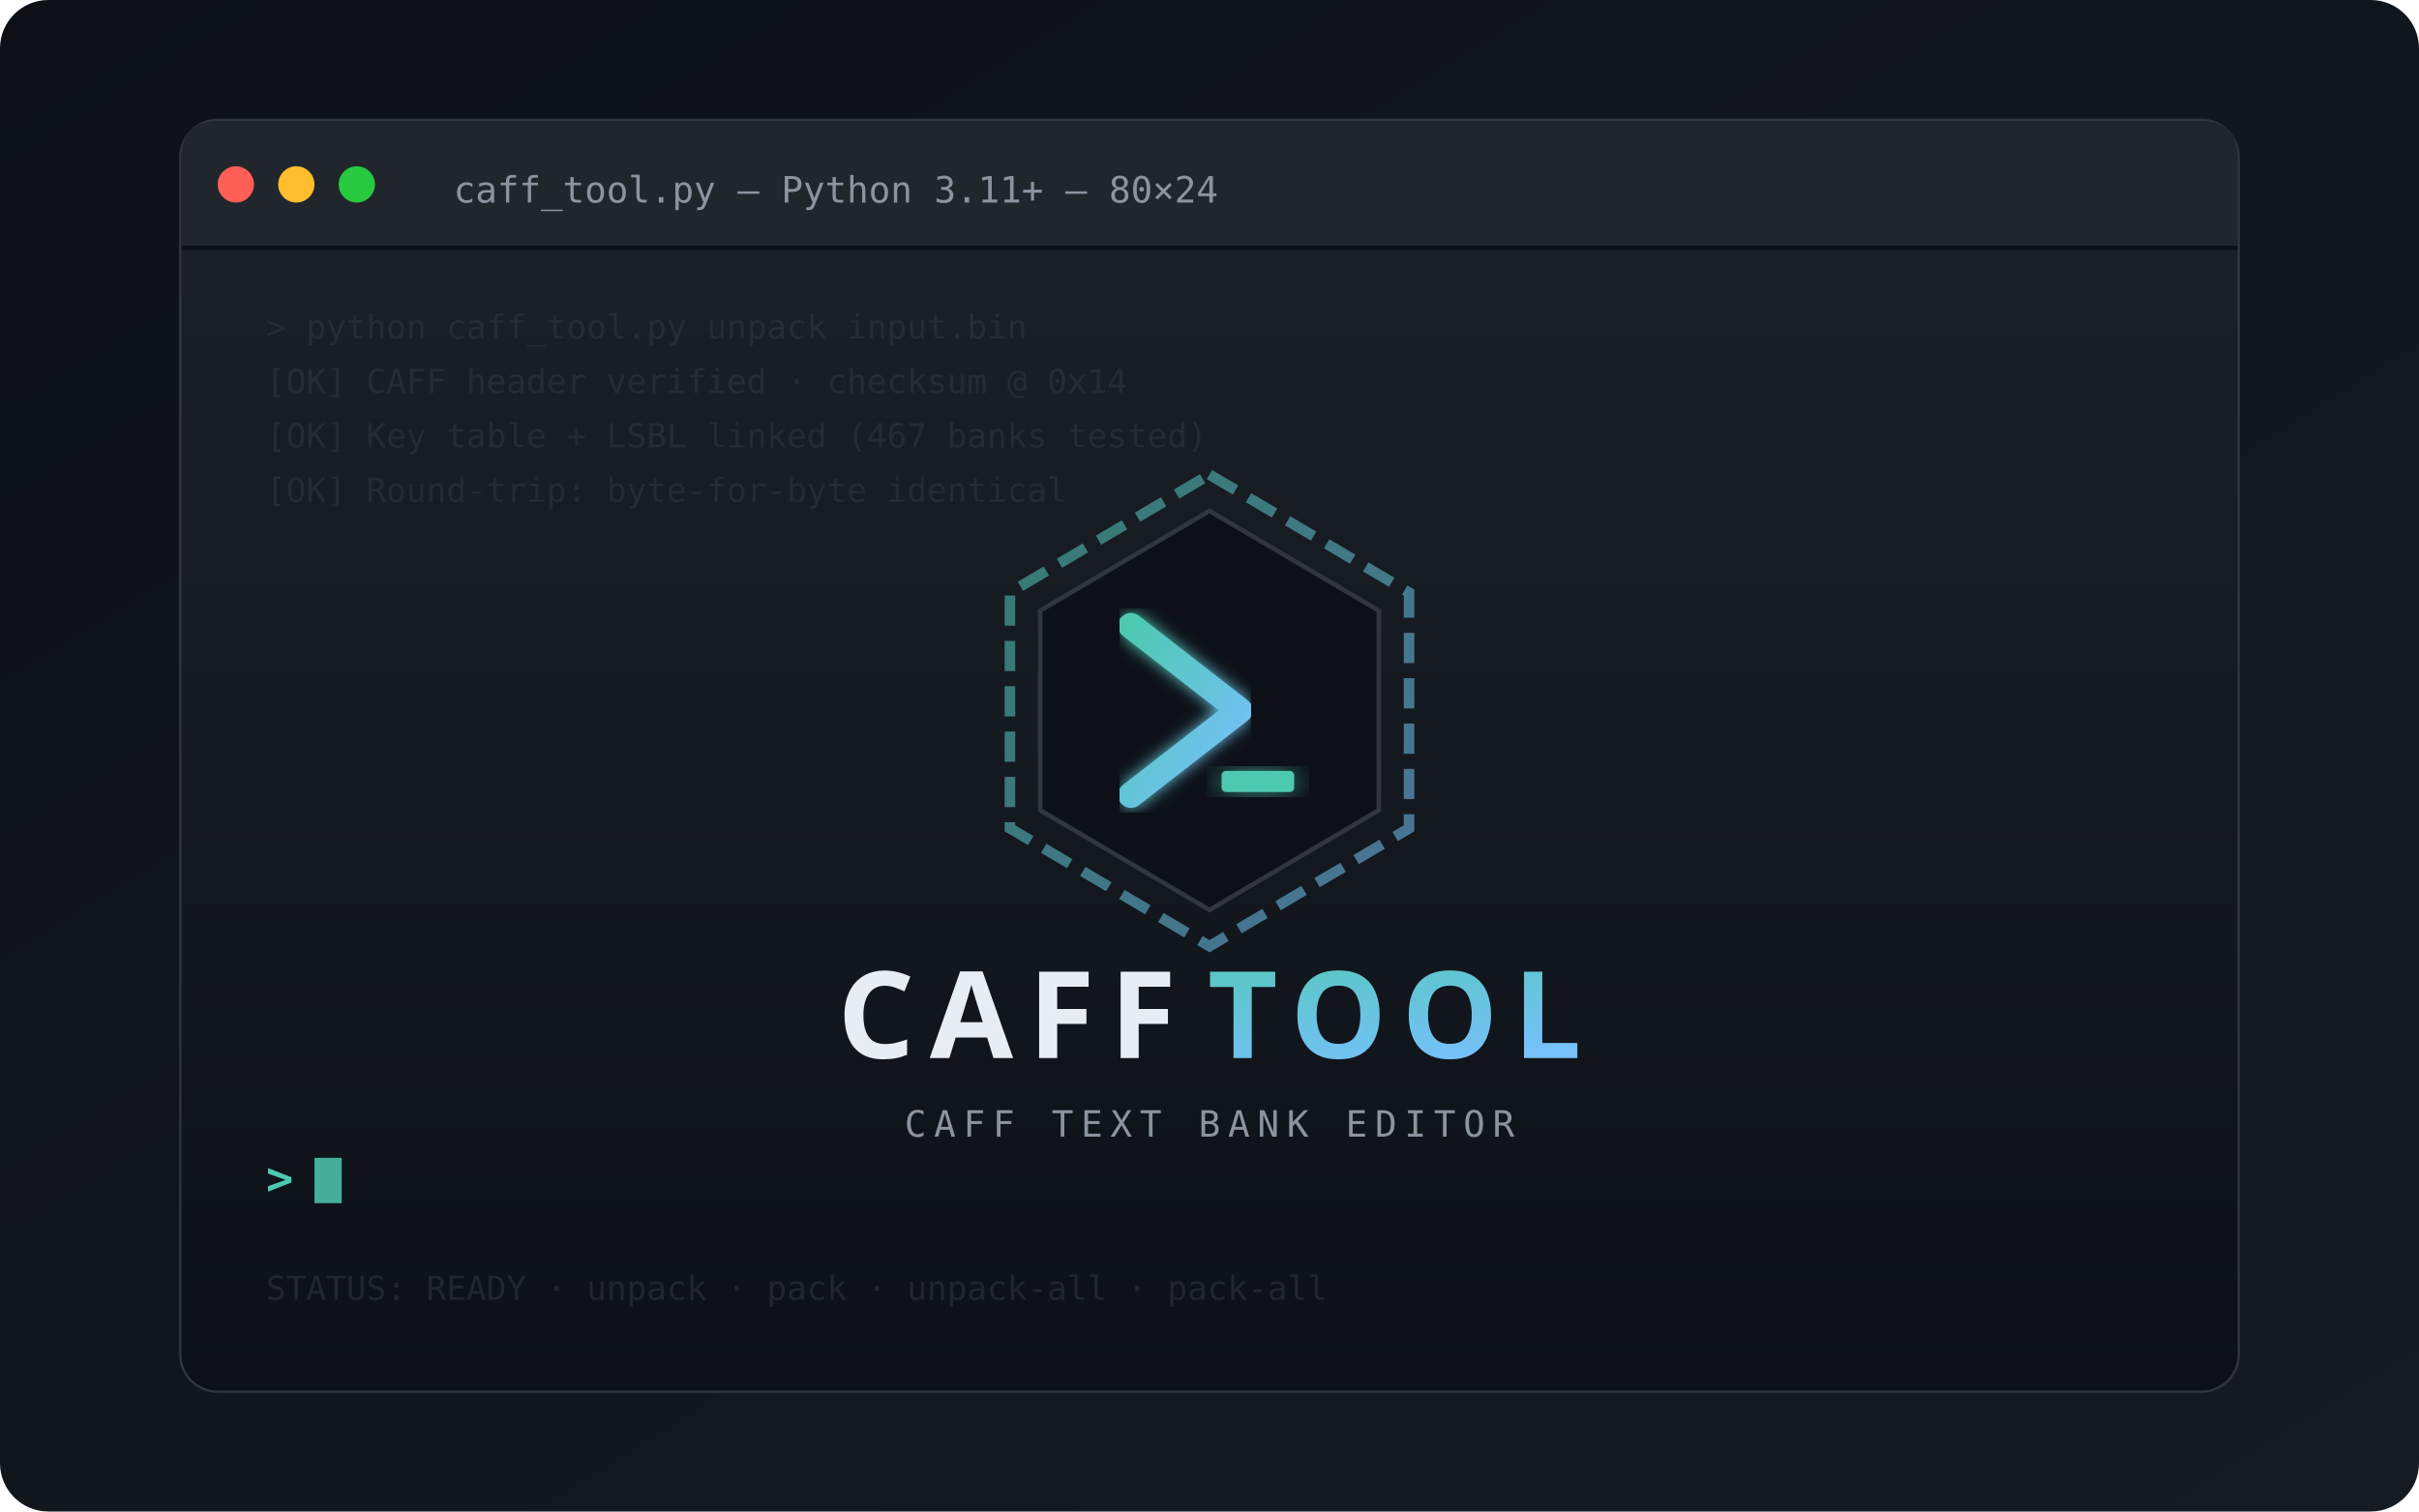
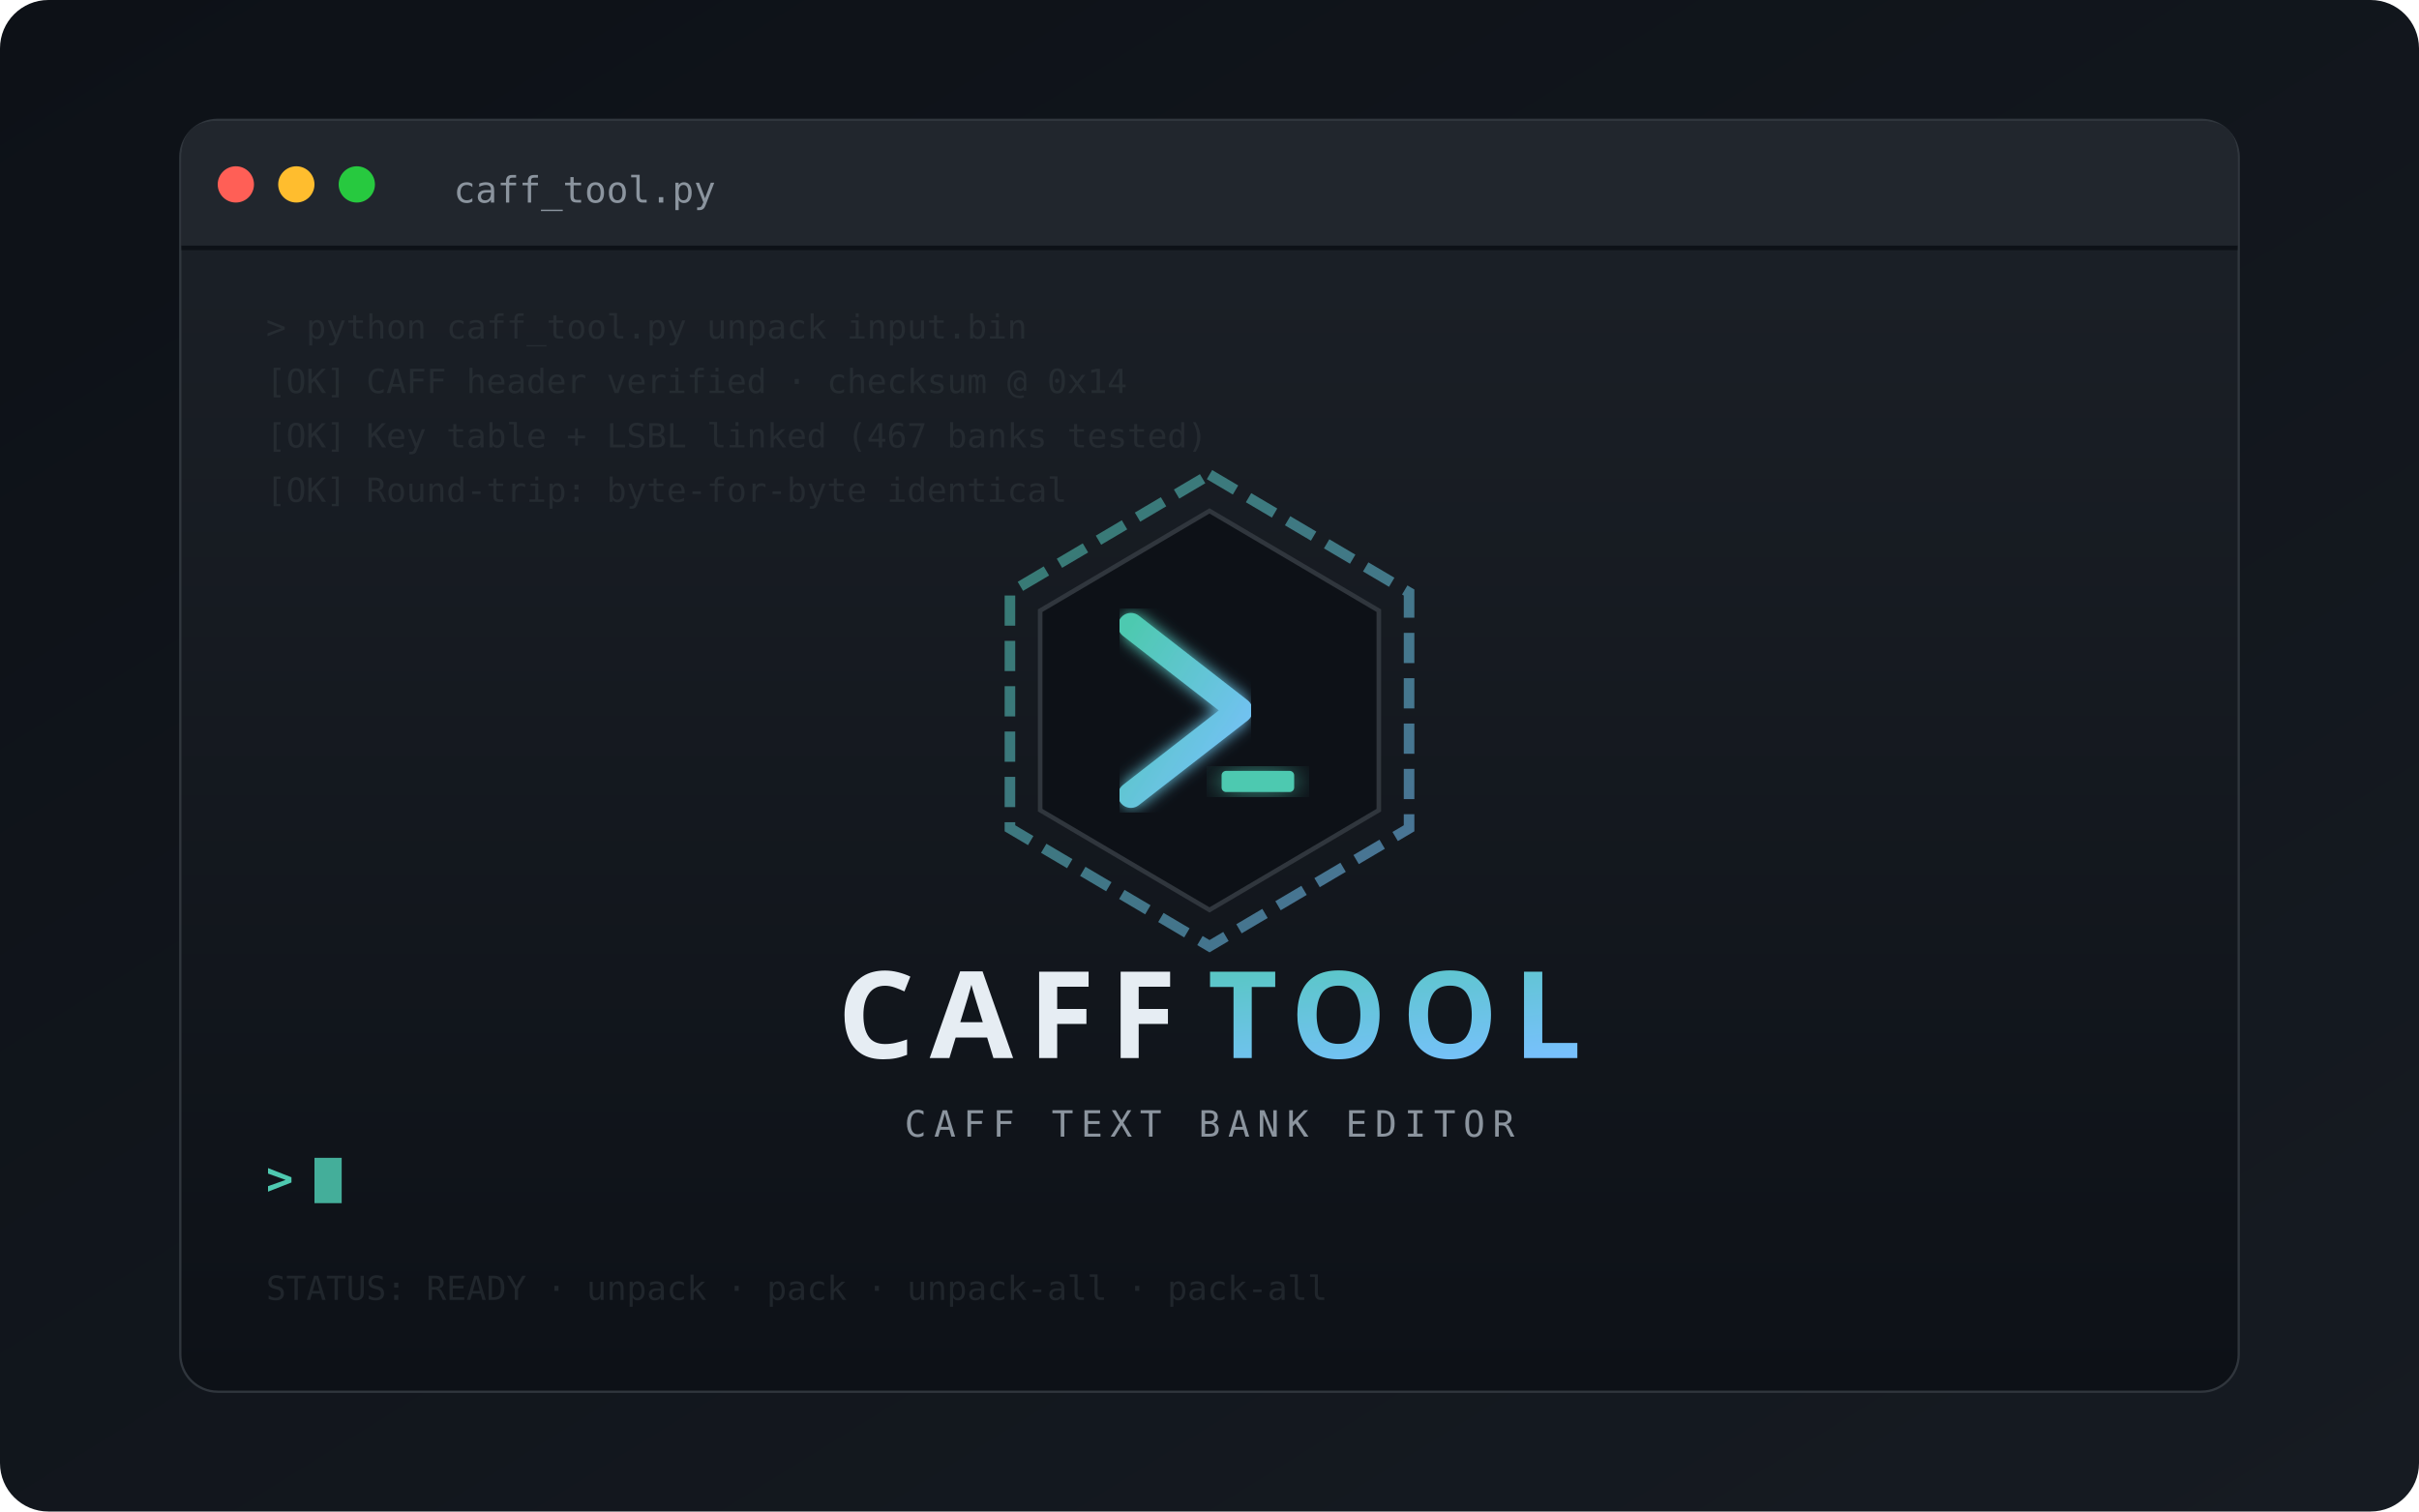
<svg xmlns="http://www.w3.org/2000/svg" viewBox="0 0 800 500" width="100%" height="100%">
  <defs>
    <linearGradient id="bgGradient" x1="0%" y1="0%" x2="100%" y2="100%">
      <stop offset="0%" stop-color="#0d1117" />
      <stop offset="100%" stop-color="#161b22" />
    </linearGradient>
    <linearGradient id="windowBg" x1="0%" y1="0%" x2="0%" y2="100%">
      <stop offset="0%" stop-color="#1c2128" />
      <stop offset="100%" stop-color="#0d1117" />
    </linearGradient>
    <linearGradient id="accentGradient" x1="0%" y1="0%" x2="100%" y2="100%">
      <stop offset="0%" stop-color="#4ec9b0" />
      <stop offset="100%" stop-color="#79c0ff" />
    </linearGradient>
    <filter id="neonGlow" x="-20%" y="-20%" width="140%" height="140%">
      <feGaussianBlur stdDeviation="5" result="blur" />
      <feComposite in="SourceGraphic" in2="blur" operator="over" />
    </filter>
    <filter id="subtleGlow" x="-10%" y="-10%" width="120%" height="120%">
      <feGaussianBlur stdDeviation="2.5" result="blur" />
      <feComposite in="SourceGraphic" in2="blur" operator="over" />
    </filter>
  </defs>
  <rect width="100%" height="100%" fill="url(#bgGradient)" rx="16" />
  <g transform="translate(60, 40)">
    <rect width="680" height="420" rx="12" fill="none" stroke="#30363d" stroke-width="1.5" />
    <rect width="680" height="420" rx="12" fill="url(#windowBg)" />
    <path d="M 0,12 Q 0,0 12,0 L 668,0 Q 680,0 680,12 L 680,42 L 0,42 Z" fill="#21262d" />
    <line x1="0" y1="42" x2="680" y2="42" stroke="#0d1117" stroke-width="1.5" />
    <g transform="translate(18, 21)">
      <circle cx="0" cy="0" r="6" fill="#ff5f56" />
      <circle cx="20" cy="0" r="6" fill="#ffbd2e" />
      <circle cx="40" cy="0" r="6" fill="#27c93f" />
    </g>
    <text x="90" y="27" fill="#8b949e" font-family="'Fira Code', 'Cascadia Code', 'Consolas', monospace" font-size="12" font-weight="500">
-       caff_tool.py — Python 3.11+ — 80×24
+       caff_tool.py
    </text>
    <g fill="#30363d" font-family="'Fira Code', 'Cascadia Code', monospace" font-size="11" opacity="0.55">
      <text x="28" y="72">&gt; python caff_tool.py unpack input.bin</text>
      <text x="28" y="90">[OK] CAFF header verified · checksum @ 0x14</text>
      <text x="28" y="108">[OK] Key table + LSBL linked (467 banks tested)</text>
      <text x="28" y="126">[OK] Round-trip: byte-for-byte identical</text>
      <text x="28" y="390">STATUS: READY · unpack · pack · unpack-all · pack-all</text>
    </g>
    <g transform="translate(340, 195)">
      <polygon points="0,-78 66,-39 66,39 0,78 -66,39 -66,-39" fill="none" stroke="url(#accentGradient)" stroke-width="3.5" stroke-dasharray="10 5" opacity="0.55" />
      <polygon points="0,-66 56,-33 56,33 0,66 -56,33 -56,-33" fill="#0d1117" stroke="#30363d" stroke-width="1.5" />
      <path d="M -26,-28 L 10,0 L -26,28" fill="none" stroke="url(#accentGradient)" stroke-width="8.5" stroke-linecap="round" stroke-linejoin="round" filter="url(#subtleGlow)" />
      <rect x="4" y="20" width="24" height="7" rx="1.5" fill="#4ec9b0" filter="url(#neonGlow)" />
    </g>
    <g transform="translate(340, 310)">
      <text x="0" y="0" text-anchor="middle" font-family="'Segoe UI', system-ui, -apple-system, sans-serif" font-weight="800" font-size="40" letter-spacing="5">
        <tspan fill="#e6edf3">CAFF </tspan>
        <tspan fill="url(#accentGradient)">TOOL</tspan>
      </text>
      <text x="0" y="26" text-anchor="middle" font-family="'Fira Code', 'Cascadia Code', monospace" font-weight="500" font-size="12" fill="#8b949e" letter-spacing="2.5">
        CAFF TEXT BANK EDITOR
      </text>
    </g>
    <g transform="translate(28, 355)">
      <text x="0" y="0" fill="#4ec9b0" font-family="'Fira Code', monospace" font-weight="600" font-size="15">&gt;</text>
      <rect x="16" y="-12" width="9" height="15" fill="#4ec9b0" opacity="0.85">
        <animate attributeName="opacity" values="1;0;1" dur="1.05s" repeatCount="indefinite" />
      </rect>
    </g>
  </g>
</svg>
